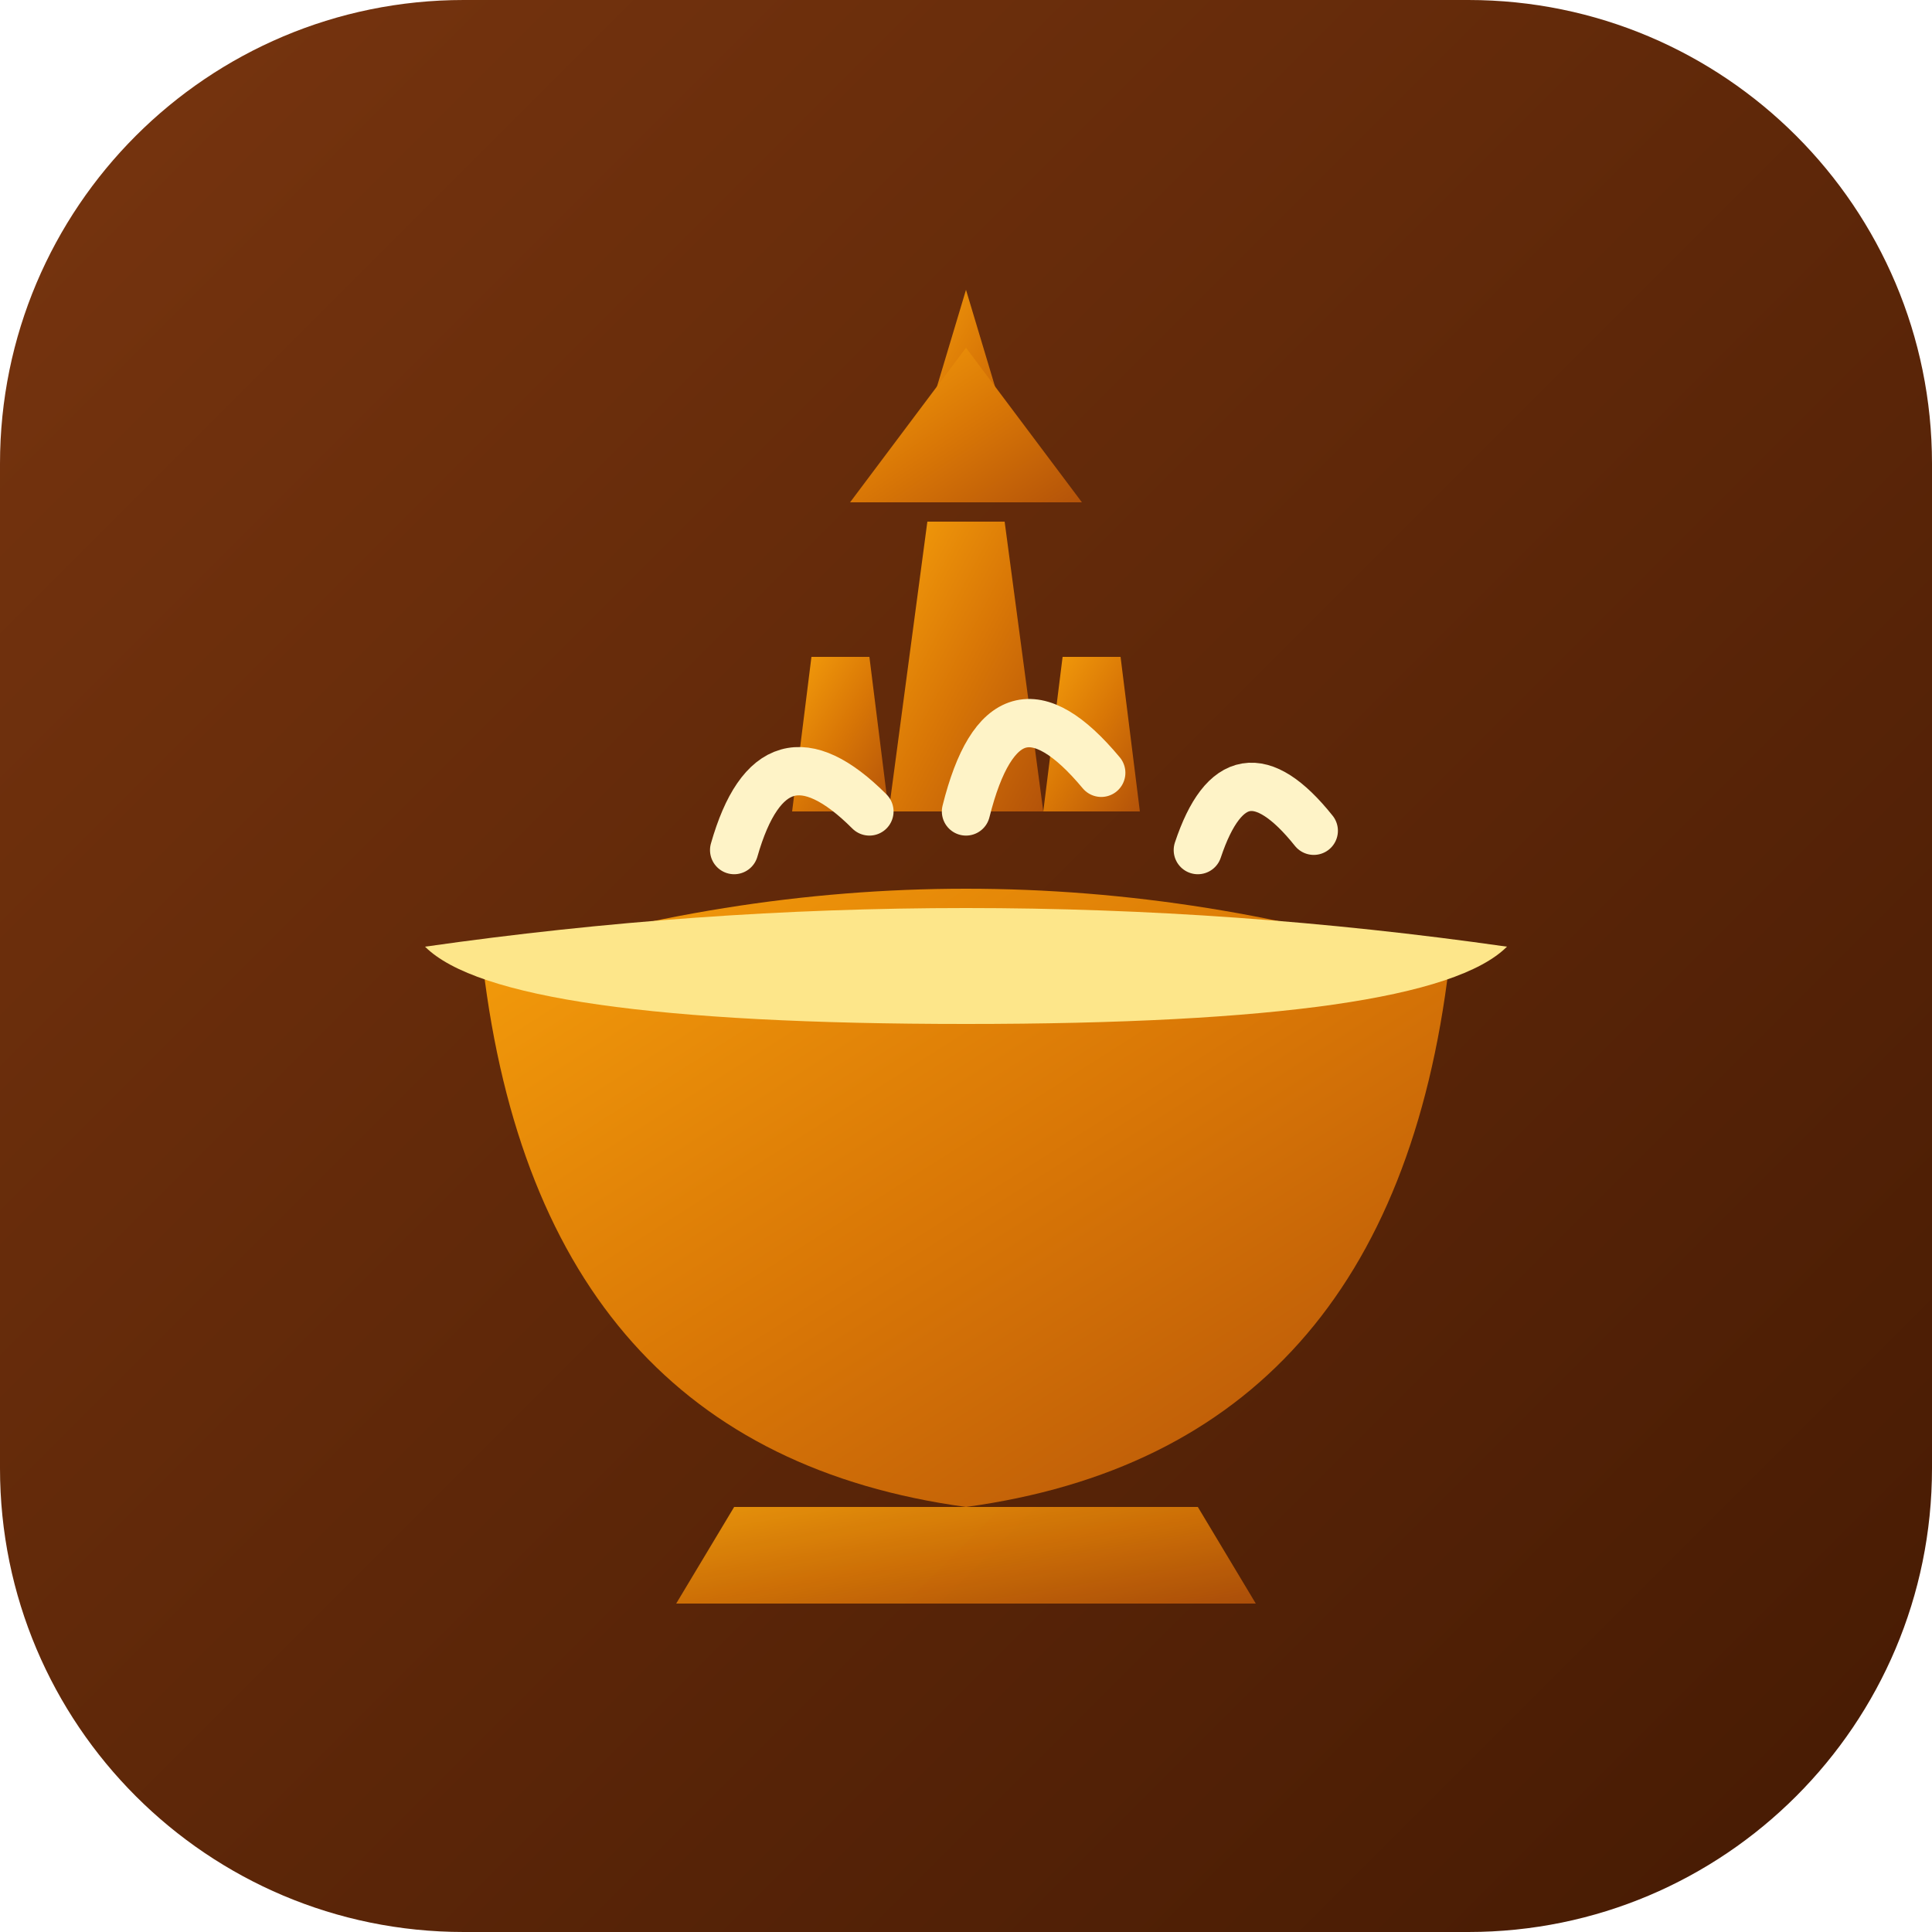
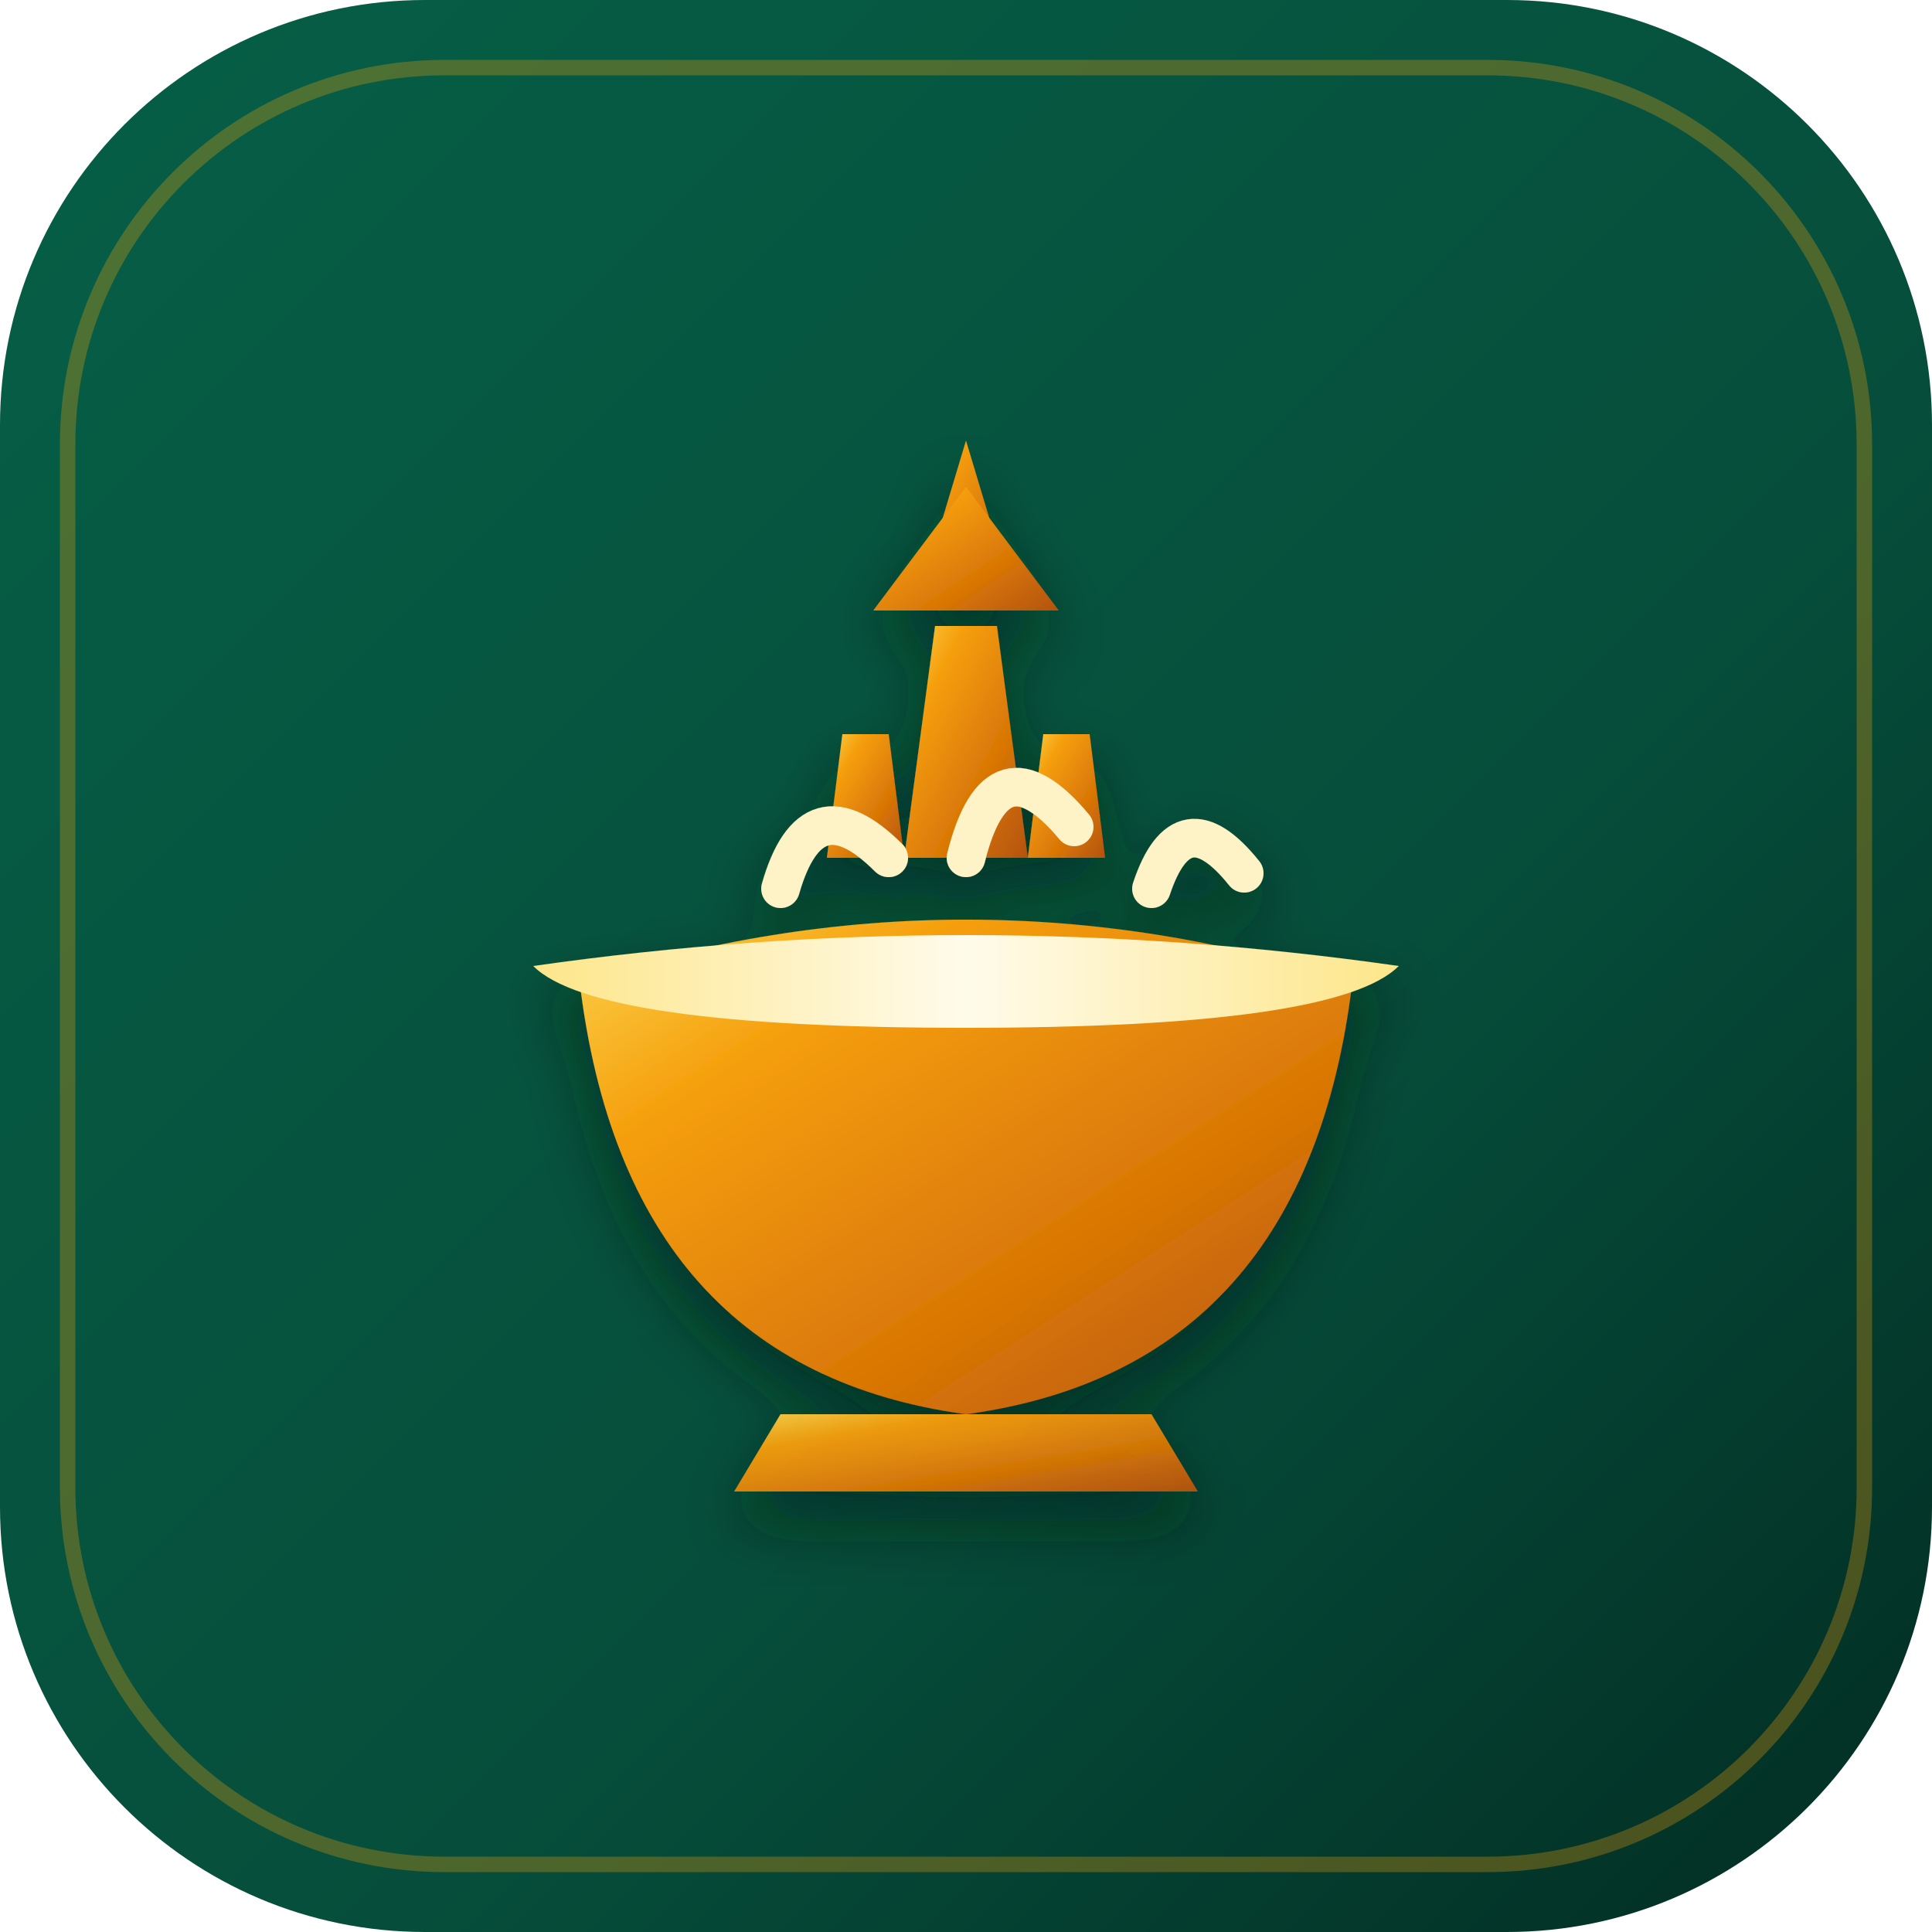
<svg xmlns="http://www.w3.org/2000/svg" viewBox="0 0 100 100" fill="none">
  <defs>
+     <linearGradient id="emeraldBg" x1="0%" y1="0%" x2="100%" y2="100%">
+       <stop offset="0%" stop-color="#065F46" />
+       <stop offset="60%" stop-color="#064E3B" />
+       <stop offset="100%" stop-color="#022C22" />
+     </linearGradient>
    <linearGradient id="goldGrad" x1="0%" y1="0%" x2="100%" y2="100%">
-       <stop offset="0%" stop-color="#F59E0B" />
-       <stop offset="50%" stop-color="#D97706" />
+       <stop offset="0%" stop-color="#FCD34D" />
+       <stop offset="25%" stop-color="#F59E0B" />
+       <stop offset="65%" stop-color="#D97706" />
      <stop offset="100%" stop-color="#B45309" />
    </linearGradient>
-     <linearGradient id="bgGrad" x1="0%" y1="0%" x2="100%" y2="100%">
-       <stop offset="0%" stop-color="#78350F" />
-       <stop offset="100%" stop-color="#451A03" />
+     <linearGradient id="goldRim" x1="0%" y1="0%" x2="100%" y2="0%">
+       <stop offset="0%" stop-color="#FDE68A" />
+       <stop offset="50%" stop-color="#FFFBEB" />
+       <stop offset="100%" stop-color="#FDE68A" />
    </linearGradient>
+     <filter id="emblemShadow" x="-30%" y="-30%" width="160%" height="160%">
+       <feDropShadow dx="0" dy="2" stdDeviation="2" flood-color="#011F18" flood-opacity="0.55" />
+     </filter>
  </defs>
-   <rect width="100" height="100" rx="24" fill="url(#bgGrad)" />
-   <path d="M50 15 L53 25 L47 25 Z" fill="url(#goldGrad)" />
-   <path d="M44 26 L56 26 L50 18 Z" fill="url(#goldGrad)" />
-   <path d="M48 27 L52 27 L54 42 L46 42 Z" fill="url(#goldGrad)" />
-   <path d="M42 34 L45 34 L46 42 L41 42 Z" fill="url(#goldGrad)" />
-   <path d="M58 34 L55 34 L54 42 L59 42 Z" fill="url(#goldGrad)" />
-   <path d="M25 50 Q50 42 75 50 Q72 75 50 78 Q28 75 25 50 Z" fill="url(#goldGrad)" />
-   <path d="M22 49 Q50 45 78 49 Q74 53 50 53 Q26 53 22 49 Z" fill="#FDE68A" />
-   <path d="M38 44 Q40 37 45 42" stroke="#FEF3C7" stroke-width="2.5" stroke-linecap="round" fill="none" />
-   <path d="M50 42 Q52 34 57 40" stroke="#FEF3C7" stroke-width="2.5" stroke-linecap="round" fill="none" />
-   <path d="M62 44 Q64 38 68 43" stroke="#FEF3C7" stroke-width="2.5" stroke-linecap="round" fill="none" />
-   <path d="M38 78 L62 78 L65 83 L35 83 Z" fill="url(#goldGrad)" opacity="0.9" />
+   <rect width="100" height="100" rx="22" fill="url(#emeraldBg)" />
+   <rect x="3.5" y="3.5" width="93" height="93" rx="19.5" fill="none" stroke="#F59E0B" stroke-width="0.8" opacity="0.3" />
+   <g transform="translate(50, 50) scale(0.80) translate(-50, -50)" filter="url(#emblemShadow)">
+     <path d="M50 16 L53 26 L47 26 Z" fill="url(#goldGrad)" />
+     <path d="M44 27 L56 27 L50 19 Z" fill="url(#goldGrad)" />
+     <path d="M48 28 L52 28 L54 43 L46 43 Z" fill="url(#goldGrad)" />
+     <path d="M42 35 L45 35 L46 43 L41 43 Z" fill="url(#goldGrad)" />
+     <path d="M58 35 L55 35 L54 43 L59 43 Z" fill="url(#goldGrad)" />
+     <path d="M25 51 Q50 43 75 51 Q72 76 50 79 Q28 76 25 51 Z" fill="url(#goldGrad)" />
+     <path d="M22 50 Q50 46 78 50 Q74 54 50 54 Q26 54 22 50 Z" fill="url(#goldRim)" />
+     <path d="M38 45 Q40 38 45 43" stroke="#FEF3C7" stroke-width="2.5" stroke-linecap="round" fill="none" />
+     <path d="M50 43 Q52 35 57 41" stroke="#FEF3C7" stroke-width="2.5" stroke-linecap="round" fill="none" />
+     <path d="M62 45 Q64 39 68 44" stroke="#FEF3C7" stroke-width="2.5" stroke-linecap="round" fill="none" />
+     <path d="M38 79 L62 79 L65 84 L35 84 Z" fill="url(#goldGrad)" opacity="0.95" />
+   </g>
</svg>
